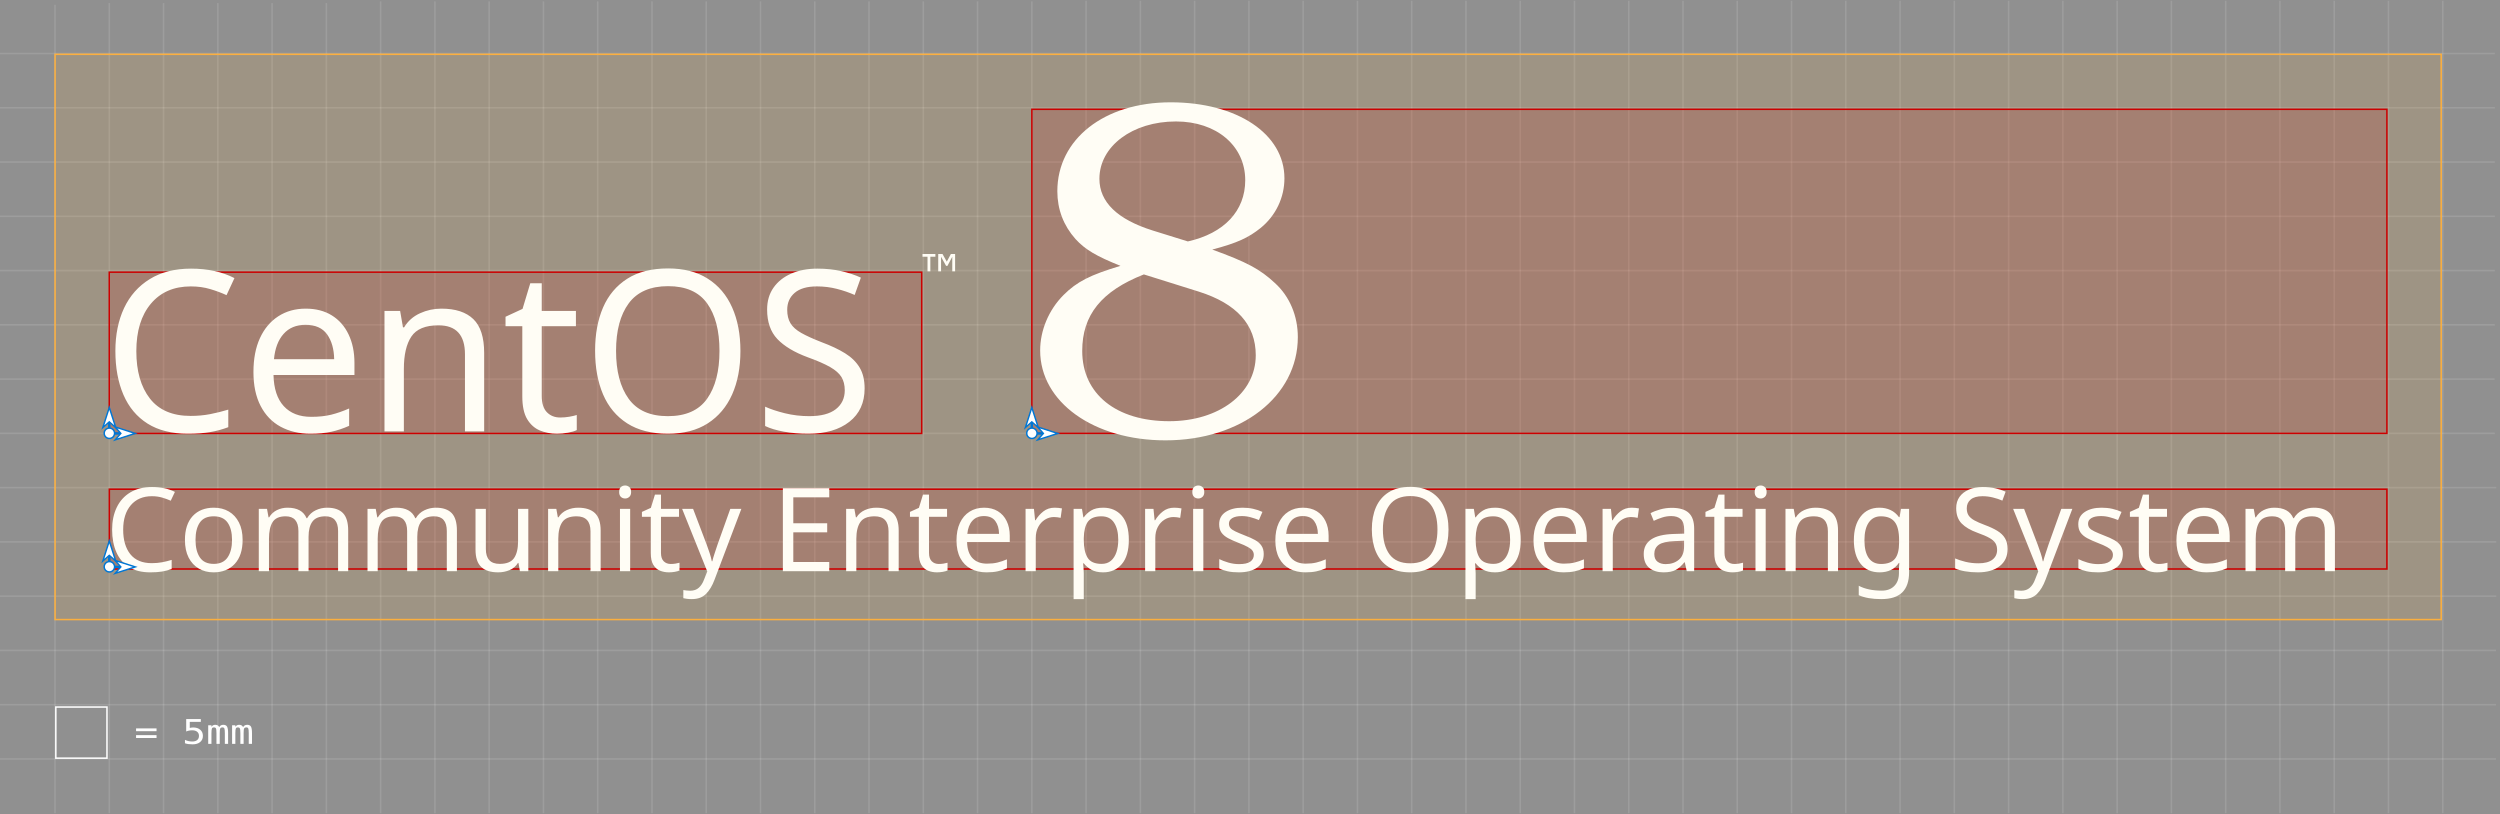
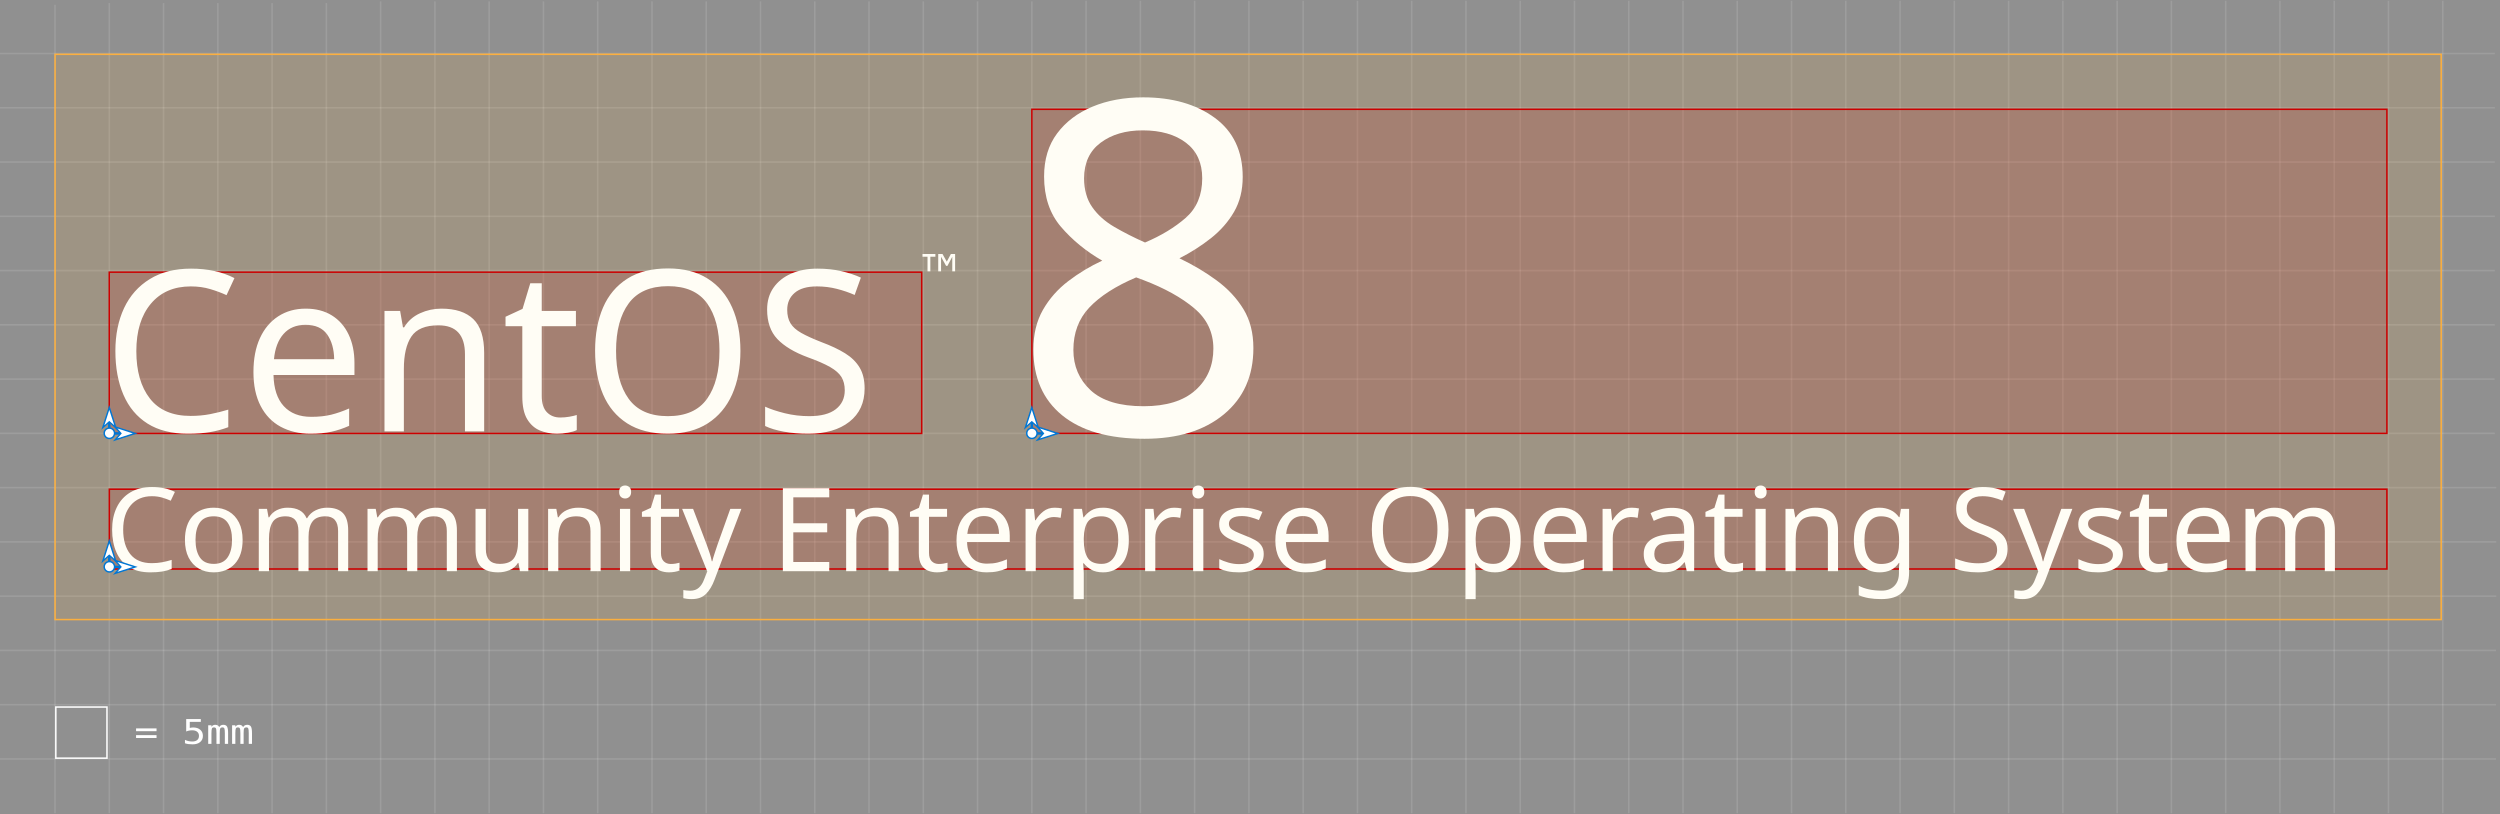
<svg xmlns="http://www.w3.org/2000/svg" xmlns:xlink="http://www.w3.org/1999/xlink" width="816.188" height="265.748" id="svg3106" version="1.0">
-   <defs id="defs3108">
-     <clipPath clipPathUnits="userSpaceOnUse" id="clipPath4429">
-       <g transform="matrix(0.9947658,0,0,1,1.786099,0)" id="g4431">
-         <path style="fill:#eea623;fill-opacity:1;fill-rule:evenodd;stroke:none;stroke-width:30;stroke-linecap:round;stroke-linejoin:round;marker:none;marker-start:none;marker-mid:none;marker-end:none;stroke-miterlimit:4;stroke-dasharray:none;stroke-dashoffset:0;stroke-opacity:1;visibility:visible;display:inline;overflow:visible" d="M 322.541,2800.938 L 318.106,2806.667 L 313.671,2800.938 L 313.671,2757.795 L 294.732,2757.795 L 318.106,2732.258 L 341.238,2757.795 L 322.541,2757.795 L 322.541,2800.938 z" id="path4433" />
-       </g>
-     </clipPath>
-   </defs>
+   <defs id="defs3108" />
  <g id="layer1" transform="translate(-0.2825948,-822.0471)">
    <rect style="fill:#8c8c8c;fill-opacity:0.955;stroke:none;stroke-width:1;stroke-linecap:round;stroke-linejoin:miter;stroke-miterlimit:4;stroke-dasharray:none;stroke-dashoffset:0;stroke-opacity:0.089;display:inline" id="CENTOSARTWORK" width="816.188" height="265.748" x="0.283" y="822.047" clip-path="none" />
    <g id="g5132" style="stroke:#ffffff;stroke-width:0.5;stroke-miterlimit:4;stroke-dasharray:none;stroke-opacity:0.118">
      <path id="path3685" d="M 18.249,823.619 L 18.249,1087.545" style="fill:none;fill-rule:evenodd;stroke:#ffffff;stroke-width:0.5;stroke-linecap:butt;stroke-linejoin:miter;stroke-miterlimit:4;stroke-dasharray:none;stroke-opacity:0.118;display:inline" />
      <path style="fill:none;fill-rule:evenodd;stroke:#ffffff;stroke-width:0.5;stroke-linecap:butt;stroke-linejoin:miter;stroke-miterlimit:4;stroke-dasharray:none;stroke-opacity:0.118;display:inline" d="M 35.965,823.06 L 35.965,1087.545" id="path3687" />
      <path id="path3689" d="M 53.682,823.06 L 53.682,1087.545" style="fill:none;fill-rule:evenodd;stroke:#ffffff;stroke-width:0.5;stroke-linecap:butt;stroke-linejoin:miter;stroke-miterlimit:4;stroke-dasharray:none;stroke-opacity:0.118;display:inline" />
      <path style="fill:none;fill-rule:evenodd;stroke:#ffffff;stroke-width:0.5;stroke-linecap:butt;stroke-linejoin:miter;stroke-miterlimit:4;stroke-dasharray:none;stroke-opacity:0.118;display:inline" d="M 71.399,823.06 L 71.399,1087.545" id="path3691" />
      <path id="path3693" d="M 89.115,823.06 L 89.115,1087.545" style="fill:none;fill-rule:evenodd;stroke:#ffffff;stroke-width:0.5;stroke-linecap:butt;stroke-linejoin:miter;stroke-miterlimit:4;stroke-dasharray:none;stroke-opacity:0.118;display:inline" />
      <path style="fill:none;fill-rule:evenodd;stroke:#ffffff;stroke-width:0.5;stroke-linecap:butt;stroke-linejoin:miter;stroke-miterlimit:4;stroke-dasharray:none;stroke-opacity:0.118;display:inline" d="M 106.832,823.06 L 106.832,1087.545" id="path3695" />
      <path id="path3697" d="M 124.548,822.502 L 124.548,1087.545" style="fill:none;fill-rule:evenodd;stroke:#ffffff;stroke-width:0.5;stroke-linecap:butt;stroke-linejoin:miter;stroke-miterlimit:4;stroke-dasharray:none;stroke-opacity:0.118;display:inline" />
      <path style="fill:none;fill-rule:evenodd;stroke:#ffffff;stroke-width:0.5;stroke-linecap:butt;stroke-linejoin:miter;stroke-miterlimit:4;stroke-dasharray:none;stroke-opacity:0.118;display:inline" d="M 142.265,822.502 L 142.265,1087.545" id="path3699" />
      <path id="path3701" d="M 159.981,822.502 L 159.981,1087.545" style="fill:none;fill-rule:evenodd;stroke:#ffffff;stroke-width:0.5;stroke-linecap:butt;stroke-linejoin:miter;stroke-miterlimit:4;stroke-dasharray:none;stroke-opacity:0.118;display:inline" />
      <path style="fill:none;fill-rule:evenodd;stroke:#ffffff;stroke-width:0.5;stroke-linecap:butt;stroke-linejoin:miter;stroke-miterlimit:4;stroke-dasharray:none;stroke-opacity:0.118;display:inline" d="M 177.698,822.502 L 177.698,1087.545" id="path3703" />
      <path id="path3705" d="M 195.414,822.502 L 195.414,1087.545" style="fill:none;fill-rule:evenodd;stroke:#ffffff;stroke-width:0.5;stroke-linecap:butt;stroke-linejoin:miter;stroke-miterlimit:4;stroke-dasharray:none;stroke-opacity:0.118;display:inline" />
      <path style="fill:none;fill-rule:evenodd;stroke:#ffffff;stroke-width:0.5;stroke-linecap:butt;stroke-linejoin:miter;stroke-miterlimit:4;stroke-dasharray:none;stroke-opacity:0.118;display:inline" d="M 213.131,822.502 L 213.131,1087.545" id="path3707" />
      <path id="path3709" d="M 230.847,822.502 L 230.847,1087.545" style="fill:none;fill-rule:evenodd;stroke:#ffffff;stroke-width:0.5;stroke-linecap:butt;stroke-linejoin:miter;stroke-miterlimit:4;stroke-dasharray:none;stroke-opacity:0.118;display:inline" />
      <path style="fill:none;fill-rule:evenodd;stroke:#ffffff;stroke-width:0.5;stroke-linecap:butt;stroke-linejoin:miter;stroke-miterlimit:4;stroke-dasharray:none;stroke-opacity:0.118;display:inline" d="M 283.997,822.502 L 283.997,1087.545" id="path3711" />
      <path id="path3713" d="M 266.281,822.502 L 266.281,1087.545" style="fill:none;fill-rule:evenodd;stroke:#ffffff;stroke-width:0.5;stroke-linecap:butt;stroke-linejoin:miter;stroke-miterlimit:4;stroke-dasharray:none;stroke-opacity:0.118;display:inline" />
      <path id="path3717" d="M 0.538,1034.391 L 814.913,1034.391" style="fill:none;fill-rule:evenodd;stroke:#ffffff;stroke-width:0.512;stroke-linecap:square;stroke-linejoin:miter;stroke-miterlimit:4;stroke-dasharray:none;stroke-opacity:0.118;display:inline" />
      <path style="fill:none;fill-rule:evenodd;stroke:#ffffff;stroke-width:0.512;stroke-linecap:square;stroke-linejoin:miter;stroke-miterlimit:4;stroke-dasharray:none;stroke-opacity:0.118;display:inline" d="M 0.538,1016.676 L 814.987,1016.676" id="path3719" />
      <path id="path3721" d="M 0.538,998.96 L 814.987,998.96" style="fill:none;fill-rule:evenodd;stroke:#ffffff;stroke-width:0.512;stroke-linecap:square;stroke-linejoin:miter;stroke-miterlimit:4;stroke-dasharray:none;stroke-opacity:0.118;display:inline" />
      <path style="fill:none;fill-rule:evenodd;stroke:#ffffff;stroke-width:0.512;stroke-linecap:square;stroke-linejoin:miter;stroke-miterlimit:4;stroke-dasharray:none;stroke-opacity:0.118;display:inline" d="M 0.538,981.245 L 814.985,981.245" id="path3723" />
      <path id="path3725" d="M 0.538,963.529 L 814.523,963.529" style="fill:none;fill-rule:evenodd;stroke:#ffffff;stroke-width:0.512;stroke-linecap:square;stroke-linejoin:miter;stroke-miterlimit:4;stroke-dasharray:none;stroke-opacity:0.118;display:inline" />
      <path style="fill:none;fill-rule:evenodd;stroke:#ffffff;stroke-width:0.512;stroke-linecap:square;stroke-linejoin:miter;stroke-miterlimit:4;stroke-dasharray:none;stroke-opacity:0.118;display:inline" d="M 0.538,945.813 L 814.447,945.813" id="path3727" />
      <path id="path3729" d="M 0.538,928.098 L 814.523,928.098" style="fill:none;fill-rule:evenodd;stroke:#ffffff;stroke-width:0.512;stroke-linecap:square;stroke-linejoin:miter;stroke-miterlimit:4;stroke-dasharray:none;stroke-opacity:0.118;display:inline" />
      <path style="fill:none;fill-rule:evenodd;stroke:#ffffff;stroke-width:0.5;stroke-linecap:butt;stroke-linejoin:miter;stroke-miterlimit:4;stroke-dasharray:none;stroke-opacity:0.118;display:inline" d="M 248.564,822.502 L 248.564,1087.545" id="path3785" />
      <path id="path3787" d="M 301.714,822.502 L 301.714,1087.545" style="fill:none;fill-rule:evenodd;stroke:#ffffff;stroke-width:0.5;stroke-linecap:butt;stroke-linejoin:miter;stroke-miterlimit:4;stroke-dasharray:none;stroke-opacity:0.118;display:inline" />
      <path style="fill:none;fill-rule:evenodd;stroke:#ffffff;stroke-width:0.5;stroke-linecap:butt;stroke-linejoin:miter;stroke-miterlimit:4;stroke-dasharray:none;stroke-opacity:0.118;display:inline" d="M 319.43,822.502 L 319.43,1087.545" id="path3789" />
      <path id="path3791" d="M 337.147,822.502 L 337.147,1087.545" style="fill:none;fill-rule:evenodd;stroke:#ffffff;stroke-width:0.5;stroke-linecap:butt;stroke-linejoin:miter;stroke-miterlimit:4;stroke-dasharray:none;stroke-opacity:0.118;display:inline" />
      <path style="fill:none;fill-rule:evenodd;stroke:#ffffff;stroke-width:0.5;stroke-linecap:butt;stroke-linejoin:miter;stroke-miterlimit:4;stroke-dasharray:none;stroke-opacity:0.118;display:inline" d="M 354.863,822.297 L 354.863,1087.545" id="path3793" />
      <path style="fill:none;fill-rule:evenodd;stroke:#ffffff;stroke-width:0.512;stroke-linecap:square;stroke-linejoin:miter;stroke-miterlimit:4;stroke-dasharray:none;stroke-opacity:0.118;display:inline" d="M 0.538,910.382 L 814.522,910.382" id="path6619" />
      <path id="path6621" d="M 0.538,892.666 L 814.522,892.666" style="fill:none;fill-rule:evenodd;stroke:#ffffff;stroke-width:0.512;stroke-linecap:square;stroke-linejoin:miter;stroke-miterlimit:4;stroke-dasharray:none;stroke-opacity:0.118;display:inline" />
      <path id="path4235" d="M 372.58,822.297 L 372.58,1087.545" style="fill:none;fill-rule:evenodd;stroke:#ffffff;stroke-width:0.5;stroke-linecap:butt;stroke-linejoin:miter;stroke-miterlimit:4;stroke-dasharray:none;stroke-opacity:0.118;display:inline" />
      <path style="fill:none;fill-rule:evenodd;stroke:#ffffff;stroke-width:0.5;stroke-linecap:butt;stroke-linejoin:miter;stroke-miterlimit:4;stroke-dasharray:none;stroke-opacity:0.118;display:inline" d="M 390.296,822.297 L 390.296,1087.545" id="path4237" />
      <path id="path4239" d="M 408.013,822.297 L 408.013,1087.545" style="fill:none;fill-rule:evenodd;stroke:#ffffff;stroke-width:0.5;stroke-linecap:butt;stroke-linejoin:miter;stroke-miterlimit:4;stroke-dasharray:none;stroke-opacity:0.118;display:inline" />
      <path style="fill:none;fill-rule:evenodd;stroke:#ffffff;stroke-width:0.5;stroke-linecap:butt;stroke-linejoin:miter;stroke-miterlimit:4;stroke-dasharray:none;stroke-opacity:0.118;display:inline" d="M 425.73,822.297 L 425.73,1087.545" id="path5011" />
      <path id="path2647" d="M 443.446,822.297 L 443.446,1087.545" style="fill:none;fill-rule:evenodd;stroke:#ffffff;stroke-width:0.5;stroke-linecap:butt;stroke-linejoin:miter;stroke-miterlimit:4;stroke-dasharray:none;stroke-opacity:0.118;display:inline" />
      <path style="fill:none;fill-rule:evenodd;stroke:#ffffff;stroke-width:0.512;stroke-linecap:square;stroke-linejoin:miter;stroke-miterlimit:4;stroke-dasharray:none;stroke-opacity:0.118;display:inline" d="M 0.538,1052.107 L 814.913,1052.107" id="path2479" />
      <path id="path2481" d="M 0.538,1069.823 L 814.913,1069.823" style="fill:none;fill-rule:evenodd;stroke:#ffffff;stroke-width:0.512;stroke-linecap:square;stroke-linejoin:miter;stroke-miterlimit:4;stroke-dasharray:none;stroke-opacity:0.118;display:inline" />
      <path style="fill:none;fill-rule:evenodd;stroke:#ffffff;stroke-width:0.5;stroke-linecap:butt;stroke-linejoin:miter;stroke-miterlimit:4;stroke-dasharray:none;stroke-opacity:0.118;display:inline" d="M 461.163,822.297 L 461.163,1087.545" id="path2485" />
      <path id="path2487" d="M 478.879,822.297 L 478.879,1087.545" style="fill:none;fill-rule:evenodd;stroke:#ffffff;stroke-width:0.5;stroke-linecap:butt;stroke-linejoin:miter;stroke-miterlimit:4;stroke-dasharray:none;stroke-opacity:0.118;display:inline" />
      <path style="fill:none;fill-rule:evenodd;stroke:#ffffff;stroke-width:0.5;stroke-linecap:butt;stroke-linejoin:miter;stroke-miterlimit:4;stroke-dasharray:none;stroke-opacity:0.118;display:inline" d="M 496.596,822.297 L 496.596,1087.545" id="path2489" />
      <path id="path2491" d="M 514.312,822.297 L 514.312,1087.545" style="fill:none;fill-rule:evenodd;stroke:#ffffff;stroke-width:0.5;stroke-linecap:butt;stroke-linejoin:miter;stroke-miterlimit:4;stroke-dasharray:none;stroke-opacity:0.118;display:inline" />
      <path style="fill:none;fill-rule:evenodd;stroke:#ffffff;stroke-width:0.5;stroke-linecap:butt;stroke-linejoin:miter;stroke-miterlimit:4;stroke-dasharray:none;stroke-opacity:0.118;display:inline" d="M 532.029,822.297 L 532.029,1087.545" id="path2493" />
      <path id="path2495" d="M 549.745,822.297 L 549.745,1087.545" style="fill:none;fill-rule:evenodd;stroke:#ffffff;stroke-width:0.5;stroke-linecap:butt;stroke-linejoin:miter;stroke-miterlimit:4;stroke-dasharray:none;stroke-opacity:0.118;display:inline" />
      <path style="fill:none;fill-rule:evenodd;stroke:#ffffff;stroke-width:0.5;stroke-linecap:butt;stroke-linejoin:miter;stroke-miterlimit:4;stroke-dasharray:none;stroke-opacity:0.118;display:inline" d="M 567.462,822.297 L 567.462,1087.545" id="path2497" />
      <path id="path2499" d="M 585.178,822.297 L 585.178,1087.545" style="fill:none;fill-rule:evenodd;stroke:#ffffff;stroke-width:0.5;stroke-linecap:butt;stroke-linejoin:miter;stroke-miterlimit:4;stroke-dasharray:none;stroke-opacity:0.118;display:inline" />
      <path style="fill:none;fill-rule:evenodd;stroke:#ffffff;stroke-width:0.5;stroke-linecap:butt;stroke-linejoin:miter;stroke-miterlimit:4;stroke-dasharray:none;stroke-opacity:0.118;display:inline" d="M 602.895,822.297 L 602.895,1087.545" id="path2501" />
      <path id="path2503" d="M 620.612,822.297 L 620.612,1087.545" style="fill:none;fill-rule:evenodd;stroke:#ffffff;stroke-width:0.5;stroke-linecap:butt;stroke-linejoin:miter;stroke-miterlimit:4;stroke-dasharray:none;stroke-opacity:0.118;display:inline" />
      <path style="fill:none;fill-rule:evenodd;stroke:#ffffff;stroke-width:0.5;stroke-linecap:butt;stroke-linejoin:miter;stroke-miterlimit:4;stroke-dasharray:none;stroke-opacity:0.118;display:inline" d="M 638.328,822.297 L 638.328,1087.545" id="path2505" />
      <path id="path2507" d="M 656.045,822.297 L 656.045,1087.545" style="fill:none;fill-rule:evenodd;stroke:#ffffff;stroke-width:0.5;stroke-linecap:butt;stroke-linejoin:miter;stroke-miterlimit:4;stroke-dasharray:none;stroke-opacity:0.118;display:inline" />
      <path style="fill:none;fill-rule:evenodd;stroke:#ffffff;stroke-width:0.5;stroke-linecap:butt;stroke-linejoin:miter;stroke-miterlimit:4;stroke-dasharray:none;stroke-opacity:0.118;display:inline" d="M 709.194,822.297 L 709.194,1087.545" id="path2509" />
      <path id="path2511" d="M 673.761,822.297 L 673.761,1087.545" style="fill:none;fill-rule:evenodd;stroke:#ffffff;stroke-width:0.5;stroke-linecap:butt;stroke-linejoin:miter;stroke-miterlimit:4;stroke-dasharray:none;stroke-opacity:0.118;display:inline" />
      <path style="fill:none;fill-rule:evenodd;stroke:#ffffff;stroke-width:0.5;stroke-linecap:butt;stroke-linejoin:miter;stroke-miterlimit:4;stroke-dasharray:none;stroke-opacity:0.118;display:inline" d="M 691.478,822.297 L 691.478,1087.545" id="path2513" />
      <path id="path2515" d="M 744.627,822.297 L 744.627,1087.545" style="fill:none;fill-rule:evenodd;stroke:#ffffff;stroke-width:0.5;stroke-linecap:butt;stroke-linejoin:miter;stroke-miterlimit:4;stroke-dasharray:none;stroke-opacity:0.118;display:inline" />
      <path style="fill:none;fill-rule:evenodd;stroke:#ffffff;stroke-width:0.5;stroke-linecap:butt;stroke-linejoin:miter;stroke-miterlimit:4;stroke-dasharray:none;stroke-opacity:0.118;display:inline" d="M 726.911,822.297 L 726.911,1087.545" id="path2517" />
      <path id="path2519" d="M 762.344,822.297 L 762.344,1087.545" style="fill:none;fill-rule:evenodd;stroke:#ffffff;stroke-width:0.5;stroke-linecap:butt;stroke-linejoin:miter;stroke-miterlimit:4;stroke-dasharray:none;stroke-opacity:0.118;display:inline" />
      <path id="path9589" d="M 0.538,874.951 L 814.522,874.951" style="fill:none;fill-rule:evenodd;stroke:#ffffff;stroke-width:0.512;stroke-linecap:square;stroke-linejoin:miter;stroke-miterlimit:4;stroke-dasharray:none;stroke-opacity:0.118;display:inline" />
      <path style="fill:none;fill-rule:evenodd;stroke:#ffffff;stroke-width:0.512;stroke-linecap:square;stroke-linejoin:miter;stroke-miterlimit:4;stroke-dasharray:none;stroke-opacity:0.118;display:inline" d="M 0.538,857.235 L 814.522,857.235" id="path9591" />
      <path id="path9593" d="M 0.538,839.519 L 814.522,839.519" style="fill:none;fill-rule:evenodd;stroke:#ffffff;stroke-width:0.512;stroke-linecap:square;stroke-linejoin:miter;stroke-miterlimit:4;stroke-dasharray:none;stroke-opacity:0.118;display:inline" />
      <path style="fill:none;fill-rule:evenodd;stroke:#ffffff;stroke-width:0.5;stroke-linecap:butt;stroke-linejoin:miter;stroke-miterlimit:4;stroke-dasharray:none;stroke-opacity:0.118;display:inline" d="M 780.061,822.297 L 780.061,1087.545" id="path4315" />
      <path id="path4317" d="M 797.777,822.297 L 797.777,1087.545" style="fill:none;fill-rule:evenodd;stroke:#ffffff;stroke-width:0.5;stroke-linecap:butt;stroke-linejoin:miter;stroke-miterlimit:4;stroke-dasharray:none;stroke-opacity:0.118;display:inline" />
    </g>
    <rect y="839.769" x="18.255" height="184.549" width="779.016" id="rect5058" style="opacity:1;fill:#fcaf3e;fill-opacity:0.137;stroke:#fcaf3e;stroke-width:0.5;stroke-linecap:round;stroke-linejoin:miter;stroke-miterlimit:4;stroke-dasharray:none;stroke-opacity:1" />
    <text xml:space="preserve" style="font-size:11.11px;font-style:normal;font-variant:normal;font-weight:normal;font-stretch:normal;text-align:start;line-height:125%;writing-mode:lr-tb;text-anchor:start;fill:#ffffff;fill-opacity:1;stroke:none;stroke-width:1;stroke-linecap:butt;stroke-linejoin:miter;stroke-miterlimit:4;stroke-dasharray:none;stroke-opacity:1;font-family:DejaVu LGC Sans Mono;-inkscape-font-specification:DejaVu LGC Sans Mono" x="40.87" y="1150.281" id="text5060" transform="scale(1.080181,0.925771)">
      <tspan id="tspan5062" x="40.87" y="1150.281" style="font-size:12px">= 5mm</tspan>
    </text>
    <rect style="opacity:1;fill:none;fill-opacity:1;stroke:#ffffff;stroke-width:0.5;stroke-linecap:round;stroke-linejoin:miter;stroke-miterlimit:4;stroke-dasharray:none;stroke-opacity:1" id="rect5066" width="16.699" height="16.699" x="18.508" y="1052.871" />
    <text xml:space="preserve" style="font-size:18.264px;font-style:normal;font-weight:normal;fill:#fffdf5;fill-opacity:1;stroke:none;stroke-width:1;stroke-linecap:butt;stroke-linejoin:miter;stroke-miterlimit:4;stroke-dasharray:none;stroke-opacity:1;font-family:Bitstream Vera Sans" x="328.937" y="836.112" id="text5087" transform="scale(0.9092079,1.099858)">
      <tspan id="tspan5089" x="328.937" y="836.112">™</tspan>
    </text>
    <rect y="857.74" x="337.156" height="105.78" width="442.392" id="rect9587" style="opacity:1;fill:#cc0000;fill-opacity:0.137;stroke:#cc0000;stroke-width:0.5;stroke-linecap:round;stroke-linejoin:miter;stroke-miterlimit:4;stroke-dasharray:none;stroke-opacity:1" />
-     <text xml:space="preserve" style="font-size:156.093px;font-style:normal;font-variant:normal;font-weight:normal;font-stretch:normal;text-align:start;line-height:0%;writing-mode:lr-tb;text-anchor:start;fill:#fffdf5;fill-opacity:1;stroke:none;stroke-width:1px;stroke-linecap:butt;stroke-linejoin:miter;stroke-opacity:1;font-family:URW Bookman L;-inkscape-font-specification:URW Bookman L" x="332.993" y="963.779" id="text9583">
-       <tspan id="tspan9585" x="332.993" y="963.779" style="font-size:156.093px;font-style:normal;font-variant:normal;font-weight:normal;font-stretch:normal;text-align:start;line-height:0%;writing-mode:lr-tb;text-anchor:start;fill:#fffdf5;font-family:URW Bookman L;-inkscape-font-specification:URW Bookman L">8</tspan>
+     <text xml:space="preserve" style="font-size:151.856px;font-style:normal;font-variant:normal;font-weight:normal;font-stretch:normal;text-align:start;line-height:0%;writing-mode:lr-tb;text-anchor:start;fill:#fffdf5;fill-opacity:1;stroke:none;stroke-width:1px;stroke-linecap:butt;stroke-linejoin:miter;stroke-opacity:1;font-family:URW Bookman L;-inkscape-font-specification:URW Bookman L" x="330.215" y="963.779" id="text9583">
+       <tspan id="tspan9585" x="330.215" y="963.779" style="font-size:151.856px;font-style:normal;font-variant:normal;font-weight:200;font-stretch:normal;text-align:start;line-height:0%;writing-mode:lr-tb;text-anchor:start;fill:#fffdf5;font-family:Denmark;-inkscape-font-specification:Denmark Ultra-Light">8</tspan>
    </text>
    <rect style="opacity:1;fill:#cc0000;fill-opacity:0.137;stroke:#cc0000;stroke-width:0.5;stroke-linecap:round;stroke-linejoin:miter;stroke-miterlimit:4;stroke-dasharray:none;stroke-opacity:1" id="rect14283" width="265.248" height="52.65" x="35.946" y="910.899" />
    <text transform="scale(0.9903898,1.009703)" xml:space="preserve" style="font-size:72.706px;font-style:normal;font-variant:normal;font-weight:200;font-stretch:normal;text-align:start;line-height:125%;writing-mode:lr-tb;text-anchor:start;fill:#fffdf5;fill-opacity:1;stroke:none;stroke-width:1;stroke-linecap:butt;stroke-linejoin:miter;stroke-miterlimit:4;stroke-dasharray:none;stroke-opacity:1;display:inline;font-family:Denmark;-inkscape-font-specification:Denmark Ultra-Light" x="33.881" y="953.645" id="text5083" clip-path="none">
      <tspan id="tspan5085" x="33.881" y="953.645" style="font-size:72.706px;font-style:normal;font-variant:normal;font-weight:200;font-stretch:normal;text-align:start;line-height:125%;writing-mode:lr-tb;text-anchor:start;fill:#fffdf5;fill-opacity:1;stroke-width:1;stroke-miterlimit:4;stroke-dasharray:none;font-family:Denmark;-inkscape-font-specification:Denmark Ultra-Light">CentOS</tspan>
    </text>
    <rect y="981.763" x="35.975" height="26.056" width="743.575" id="rect2477" style="opacity:1;fill:#cc0000;fill-opacity:0.137;stroke:#cc0000;stroke-width:0.519;stroke-linecap:round;stroke-linejoin:miter;stroke-miterlimit:4;stroke-dasharray:none;stroke-opacity:1" />
    <text clip-path="none" id="text2473" y="1008.533" x="34.576" style="font-size:37.964px;font-style:normal;font-variant:normal;font-weight:200;font-stretch:normal;text-align:start;line-height:125%;writing-mode:lr-tb;text-anchor:start;fill:#fffdf5;fill-opacity:1;stroke:none;stroke-width:1;stroke-linecap:butt;stroke-linejoin:miter;stroke-miterlimit:4;stroke-dasharray:none;stroke-opacity:1;display:inline;font-family:Denmark;-inkscape-font-specification:Denmark Ultra-Light" xml:space="preserve">
      <tspan style="font-size:37.964px;font-style:normal;font-variant:normal;font-weight:200;font-stretch:normal;text-align:start;line-height:125%;writing-mode:lr-tb;text-anchor:start;fill:#fffdf5;fill-opacity:1;stroke-width:1;stroke-miterlimit:4;stroke-dasharray:none;font-family:Denmark;-inkscape-font-specification:Denmark Ultra-Light" y="1008.533" x="34.576" id="tspan2475">Community Enterprise Operating System</tspan>
    </text>
    <g id="g4973" transform="matrix(0.3644111,0,0,0.3644111,-80.50376,656.006)">
      <g transform="matrix(0,1.31188,1.167689,0,-14.97822,-16.15833)" id="g4958" style="stroke-width:1.004;stroke-miterlimit:4;stroke-dasharray:none;display:inline">
        <path style="fill:#0076d4;fill-opacity:1;fill-rule:evenodd;stroke:none;stroke-width:1.004;stroke-linecap:butt;stroke-linejoin:miter;stroke-miterlimit:4;stroke-dasharray:none;stroke-opacity:1" d="M 745.953,286.718 L 745.953,298.029 L 747.62,298.029 L 747.62,286.718 L 745.953,286.718 z" id="path4960" />
        <path style="fill:#ffffff;fill-opacity:1;fill-rule:evenodd;stroke:#0076d4;stroke-width:1.003;marker-start:none;stroke-miterlimit:4;stroke-dasharray:none;stroke-opacity:1" d="M 746.787,295.429 L 742.387,291.029 L 746.787,306.429 L 751.187,291.029 L 746.787,295.429 z" id="path4962" />
      </g>
      <g style="stroke-width:1.004;stroke-miterlimit:4;stroke-dasharray:none;display:inline" id="g8603" transform="matrix(1.31188,0,0,-1.167689,-660.0947,1298.114)">
        <path id="path8605" d="M 745.953,286.718 L 745.953,298.029 L 747.62,298.029 L 747.62,286.718 L 745.953,286.718 z" style="fill:#0076d4;fill-opacity:1;fill-rule:evenodd;stroke:none;stroke-width:1.004;stroke-linecap:butt;stroke-linejoin:miter;stroke-miterlimit:4;stroke-dasharray:none;stroke-opacity:1" />
        <path id="path8607" d="M 746.787,295.429 L 742.387,291.029 L 746.787,306.429 L 751.187,291.029 L 746.787,295.429 z" style="fill:#ffffff;fill-opacity:1;fill-rule:evenodd;stroke:#0076d4;stroke-width:1.003;marker-start:none;stroke-miterlimit:4;stroke-dasharray:none;stroke-opacity:1" />
      </g>
      <path transform="matrix(2.65748,0,0,2.65748,-116.8062,788.671)" d="M 166,65.753 A 1.75,1.75 0 1 1 162.5,65.753 A 1.75,1.75 0 1 1 166,65.753 z" id="path8609" style="fill:#ffffff;fill-opacity:1;stroke:#0076d4;stroke-width:0.5;stroke-linecap:square;stroke-miterlimit:4;stroke-dasharray:none;stroke-dashoffset:0;stroke-opacity:1;display:inline" />
    </g>
    <use x="0" y="0" xlink:href="#g4973" id="use5738" transform="translate(0,-43.58394)" width="779.528" height="265.748" />
    <use x="0" y="0" xlink:href="#g4973" id="use5740" transform="translate(301.1843,-43.57939)" width="779.528" height="265.748" />
  </g>
</svg>
